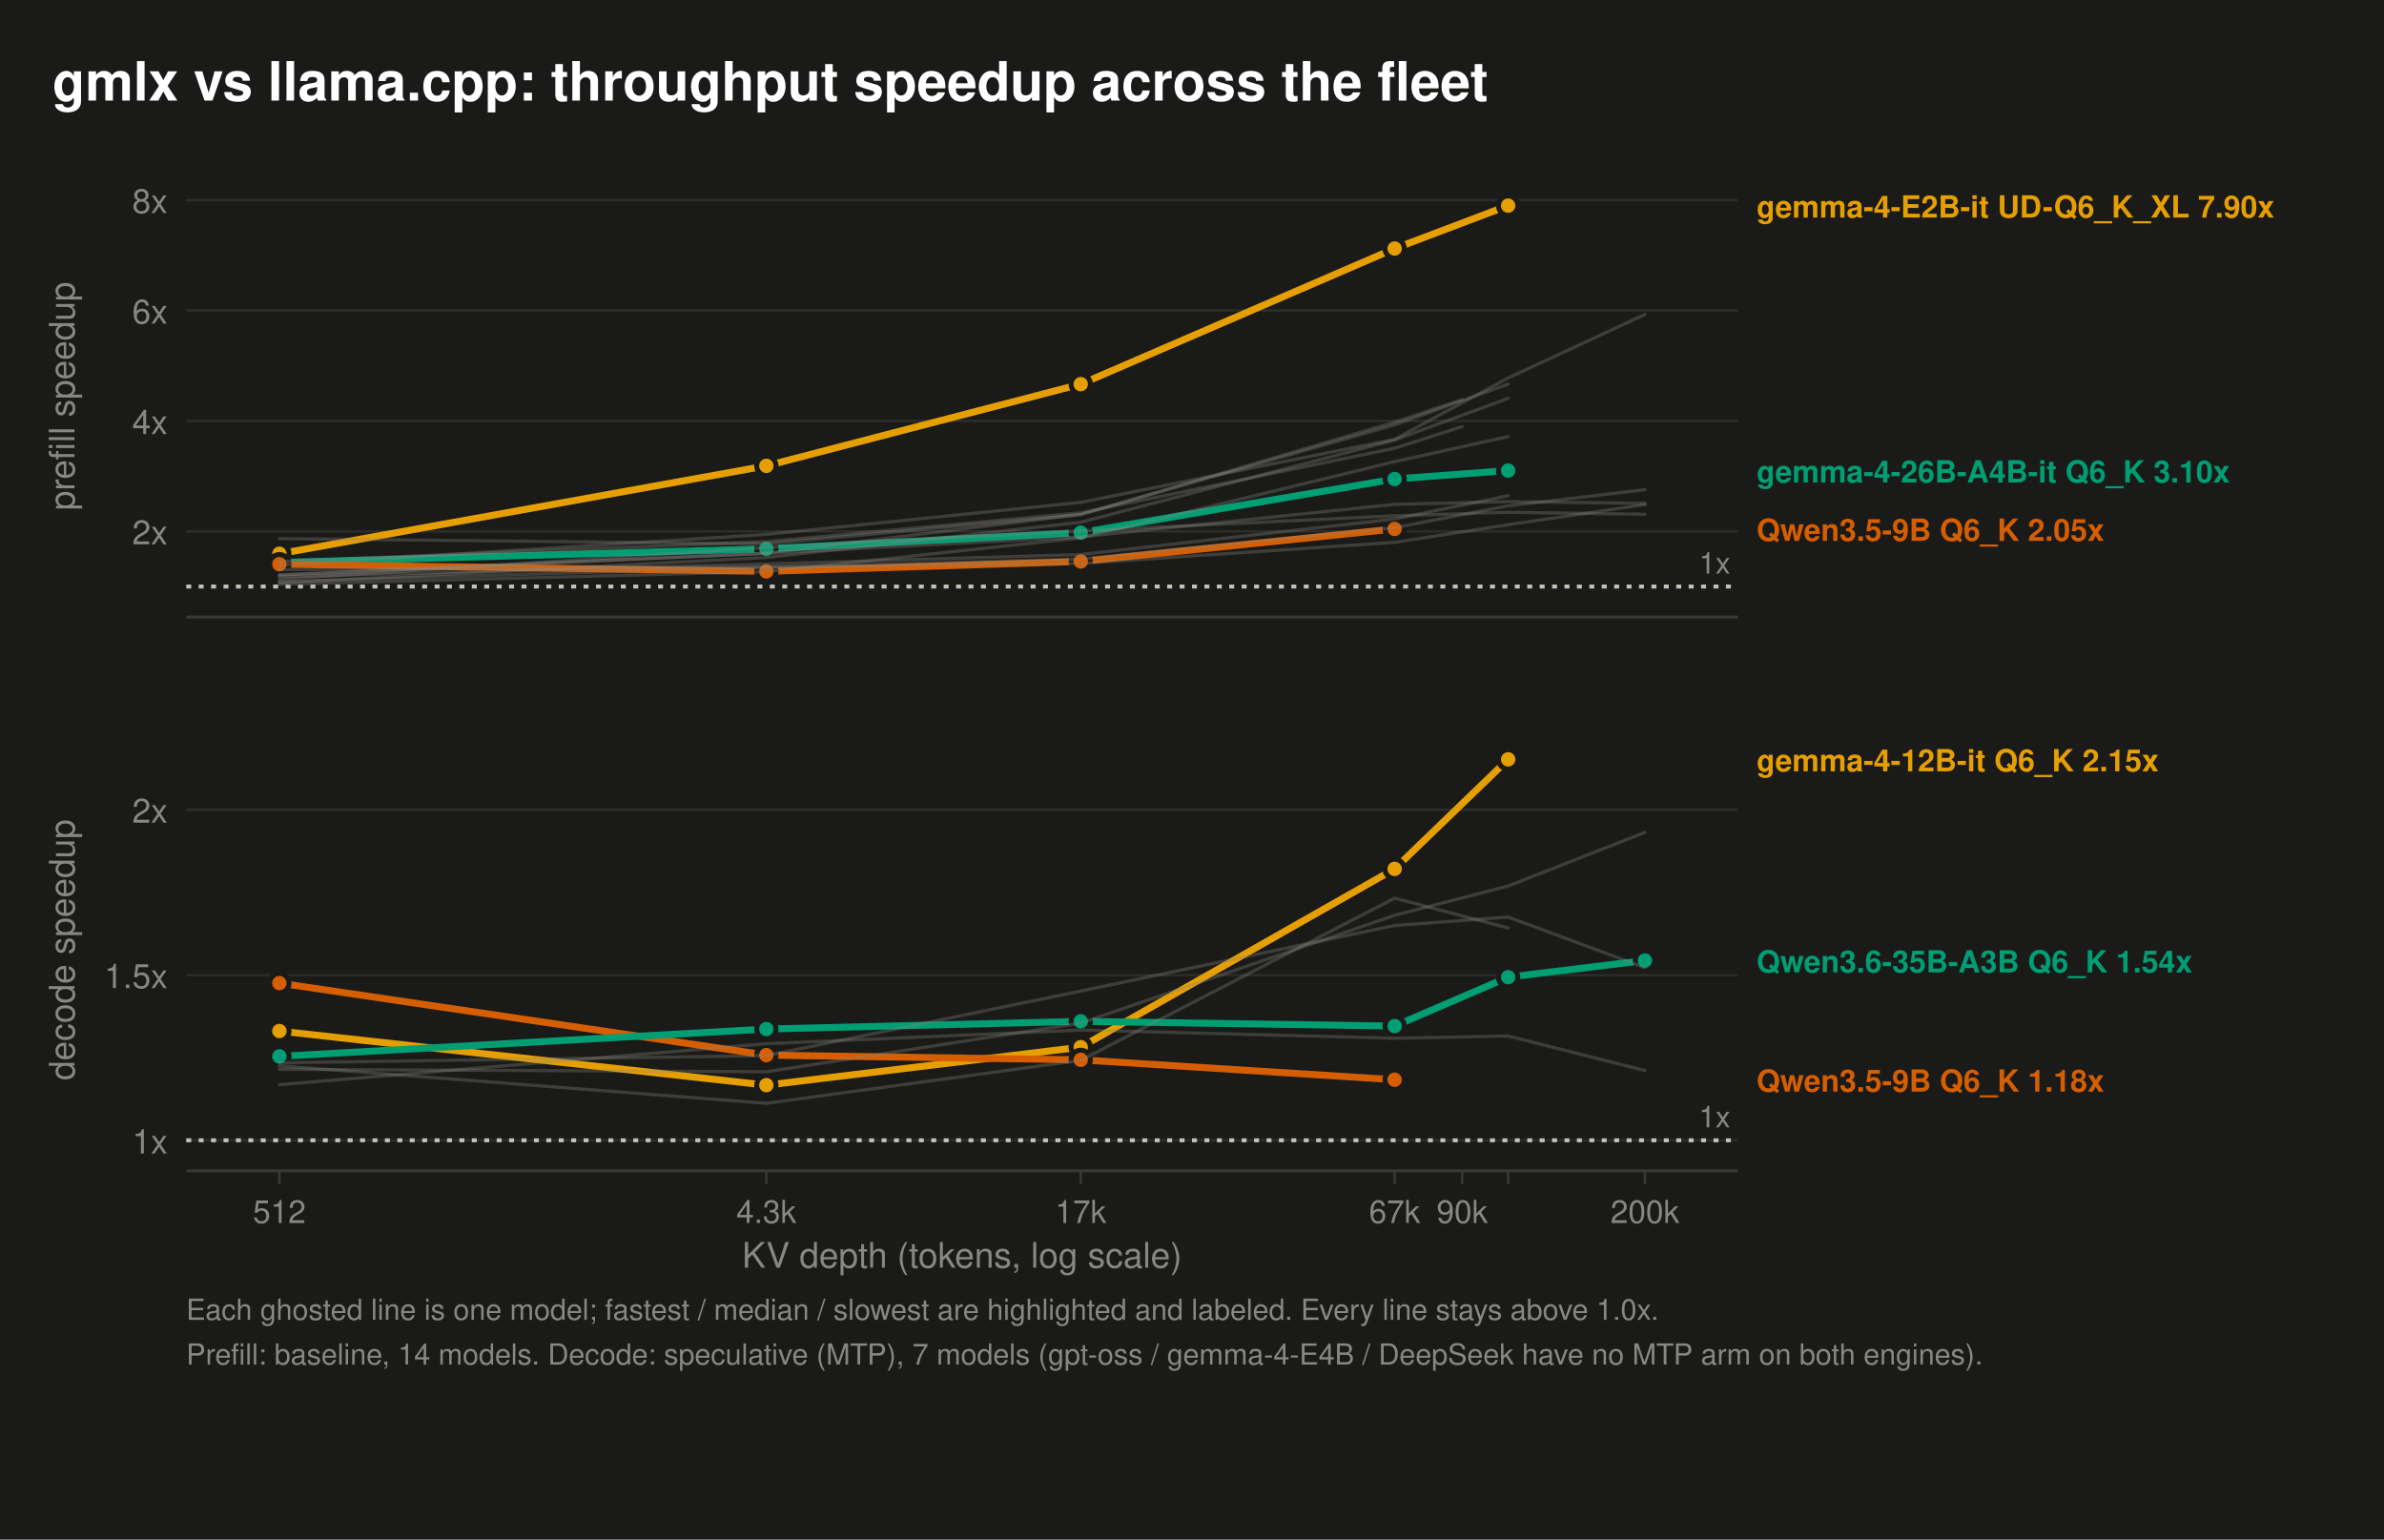
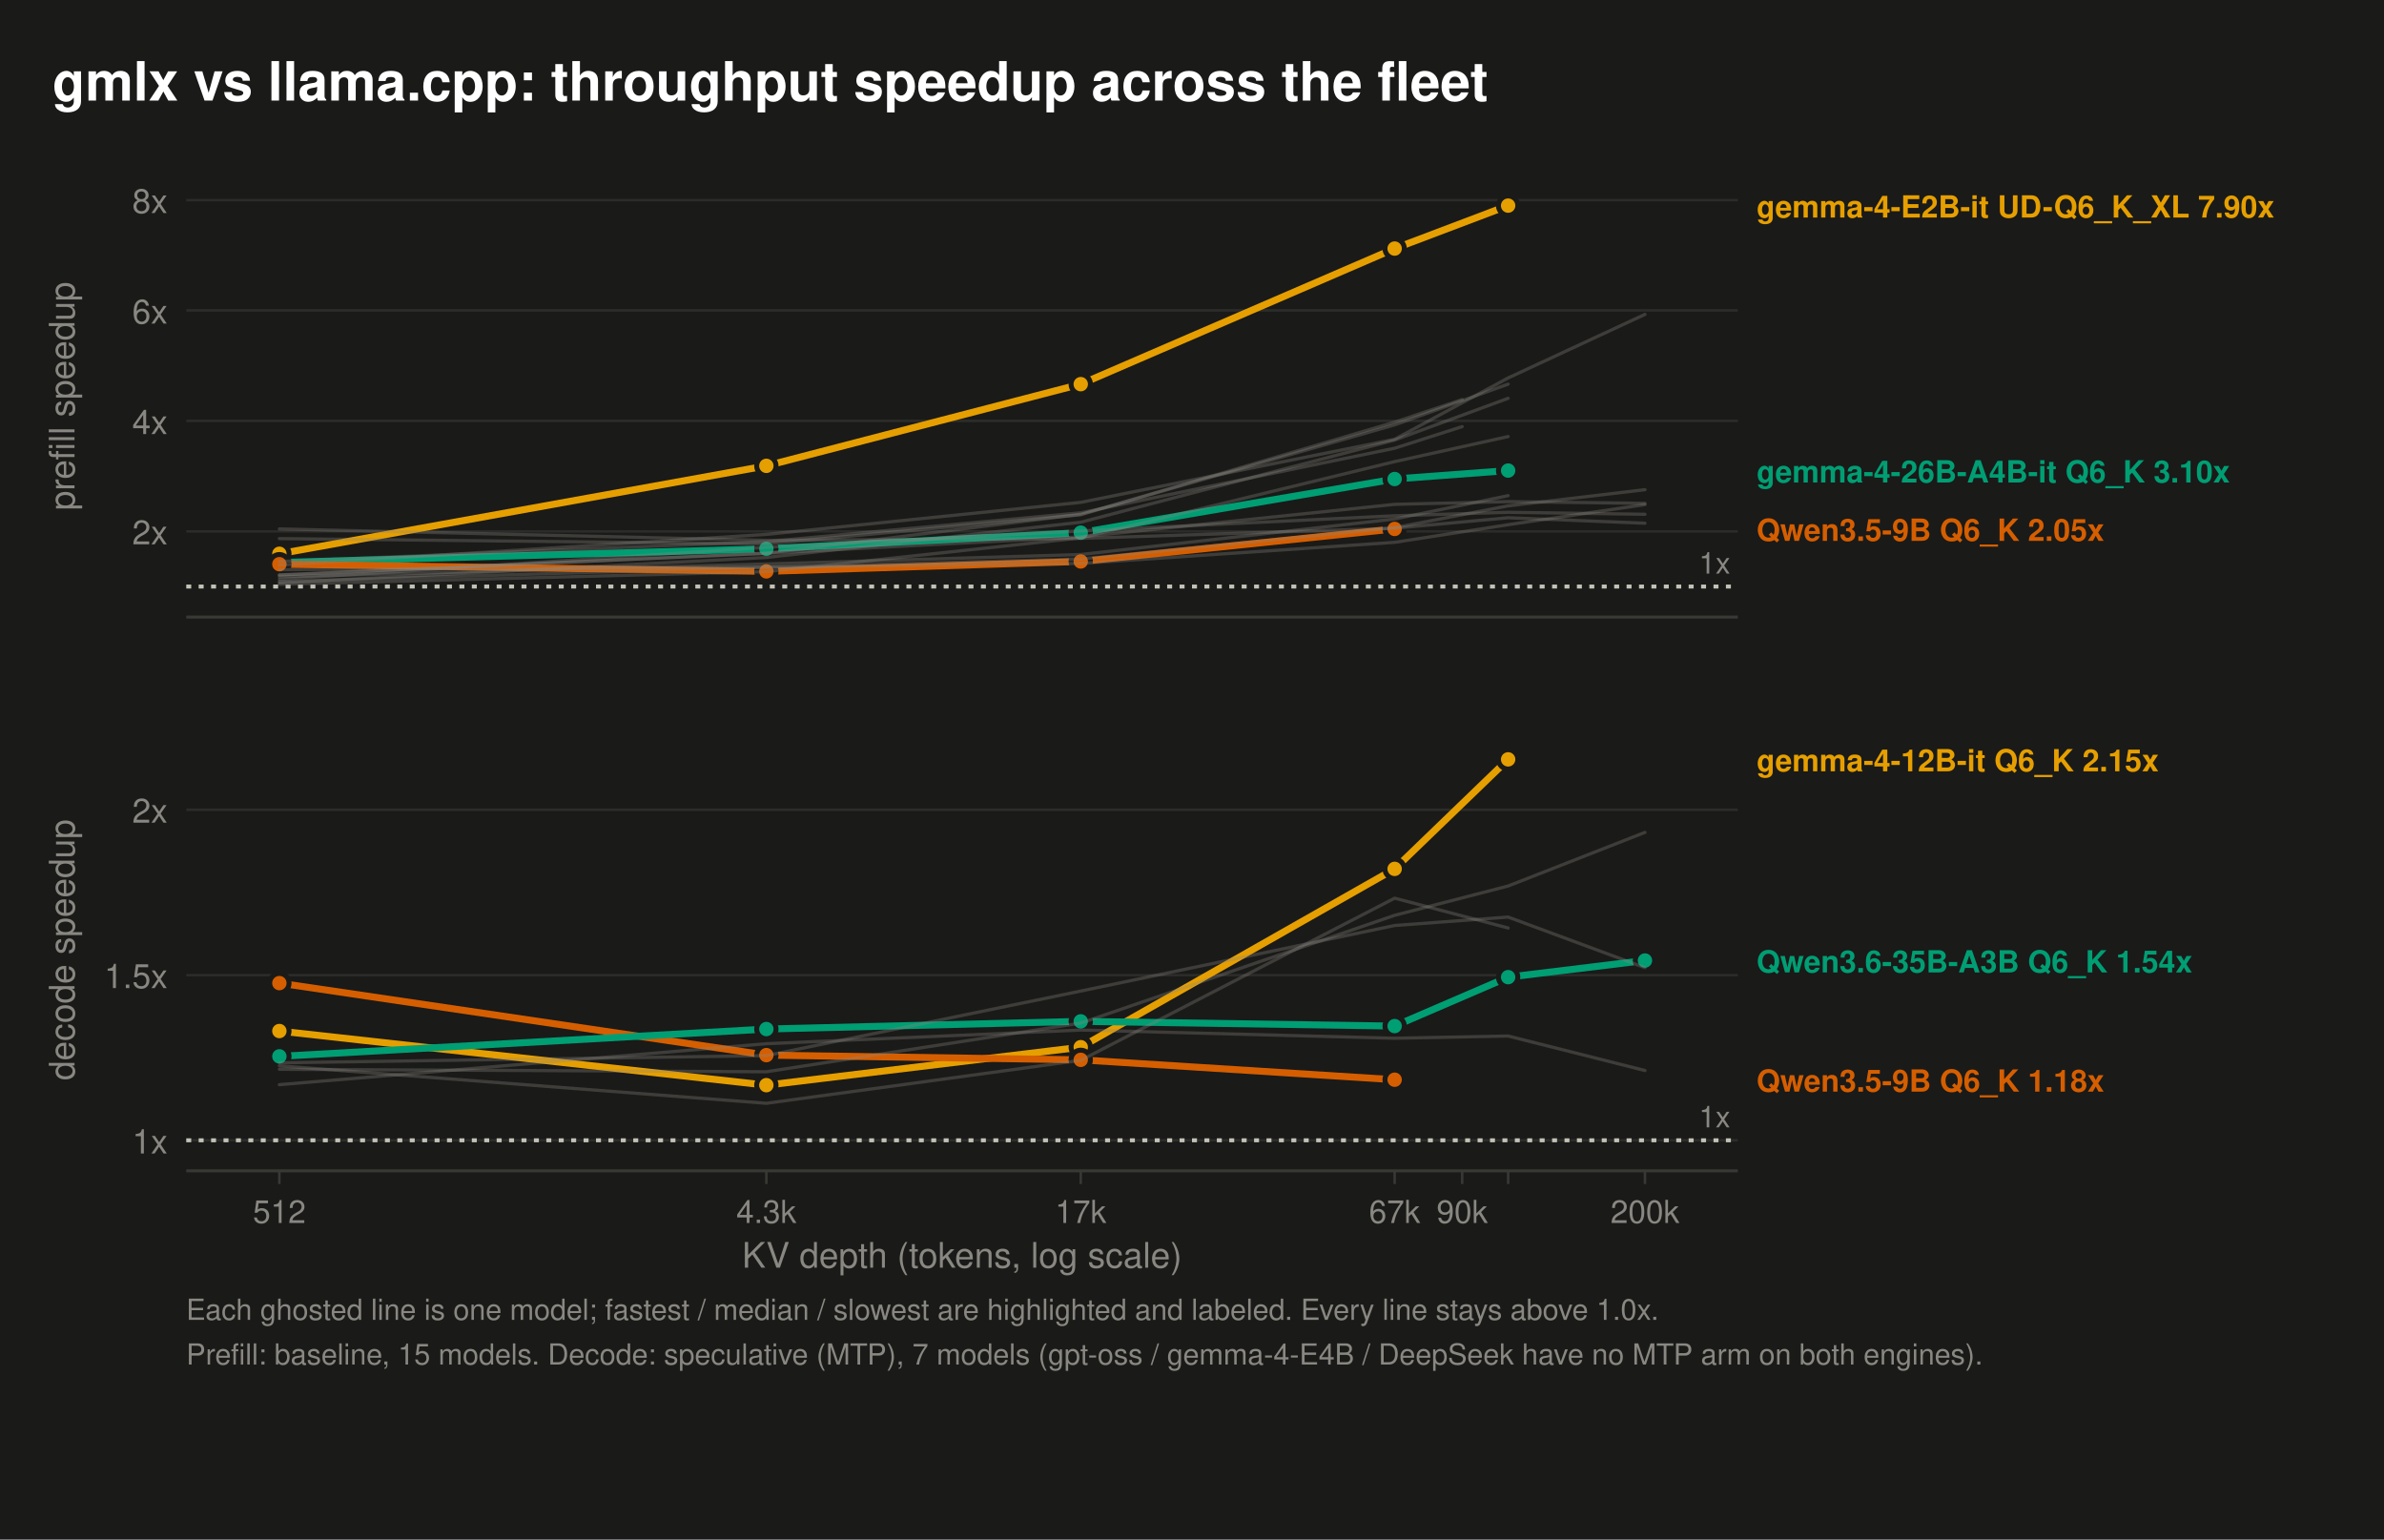
<svg xmlns="http://www.w3.org/2000/svg" width="960" height="620" viewBox="0 0 960 620" font-family="system-ui, -apple-system, 'Segoe UI', Helvetica, Arial, sans-serif">
  <rect x="0" y="0" width="960" height="620" fill="#1a1a19" />
  <text x="21.0" y="40.5" font-size="21.8" fill="#ffffff" font-weight="600">gmlx vs llama.cpp: throughput speedup across the fleet</text>
  <line x1="75.0" y1="214.0" x2="699.8" y2="214.0" stroke="#2c2c2a" stroke-width="1.0" />
  <text x="67.5" y="219.2" font-size="13.5" fill="#898781" text-anchor="end" style="font-variant-numeric: tabular-nums">2x</text>
  <line x1="75.0" y1="169.5" x2="699.8" y2="169.5" stroke="#2c2c2a" stroke-width="1.0" />
  <text x="67.5" y="174.8" font-size="13.5" fill="#898781" text-anchor="end" style="font-variant-numeric: tabular-nums">4x</text>
  <line x1="75.0" y1="125.0" x2="699.8" y2="125.0" stroke="#2c2c2a" stroke-width="1.0" />
  <text x="67.5" y="130.3" font-size="13.5" fill="#898781" text-anchor="end" style="font-variant-numeric: tabular-nums">6x</text>
  <line x1="75.0" y1="80.6" x2="699.8" y2="80.6" stroke="#2c2c2a" stroke-width="1.0" />
  <text x="67.5" y="85.8" font-size="13.5" fill="#898781" text-anchor="end" style="font-variant-numeric: tabular-nums">8x</text>
  <line x1="75.0" y1="248.5" x2="699.8" y2="248.5" stroke="#383835" stroke-width="1.2" />
  <line x1="75.0" y1="236.2" x2="699.8" y2="236.2" stroke="#c3c2b7" stroke-width="1.6" stroke-dasharray="2,3" />
  <text x="696.8" y="231.0" font-size="12.0" fill="#898781" text-anchor="end">1x</text>
  <line x1="112.5" y1="248.5" x2="112.5" y2="248.5" stroke="#383835" stroke-width="1.0" />
  <line x1="308.6" y1="248.5" x2="308.6" y2="248.5" stroke="#383835" stroke-width="1.0" />
  <line x1="435.2" y1="248.5" x2="435.2" y2="248.5" stroke="#383835" stroke-width="1.0" />
  <line x1="561.6" y1="248.5" x2="561.6" y2="248.5" stroke="#383835" stroke-width="1.0" />
  <line x1="588.8" y1="248.5" x2="588.8" y2="248.5" stroke="#383835" stroke-width="1.0" />
  <line x1="607.3" y1="248.5" x2="607.3" y2="248.5" stroke="#383835" stroke-width="1.0" />
  <line x1="662.4" y1="248.5" x2="662.4" y2="248.5" stroke="#383835" stroke-width="1.0" />
  <path d="M112.5,226.5 L308.6,221.0 L435.2,214.5 L561.6,192.9 L607.3,189.5" fill="none" stroke="#009e73" stroke-width="2.8" stroke-linejoin="round" stroke-linecap="round" />
  <circle cx="112.5" cy="226.5" r="3.9" fill="#009e73" stroke="#1a1a19" stroke-width="2.0" />
  <circle cx="308.6" cy="221.0" r="3.9" fill="#009e73" stroke="#1a1a19" stroke-width="2.0" />
  <circle cx="435.2" cy="214.5" r="3.9" fill="#009e73" stroke="#1a1a19" stroke-width="2.0" />
  <circle cx="561.6" cy="192.9" r="3.9" fill="#009e73" stroke="#1a1a19" stroke-width="2.0" />
  <circle cx="607.3" cy="189.5" r="3.9" fill="#009e73" stroke="#1a1a19" stroke-width="2.0" />
  <path d="M112.5,223.0 L308.6,187.6 L435.2,154.7 L561.6,100.1 L607.3,82.8" fill="none" stroke="#e69f00" stroke-width="2.8" stroke-linejoin="round" stroke-linecap="round" />
  <circle cx="112.5" cy="223.0" r="3.9" fill="#e69f00" stroke="#1a1a19" stroke-width="2.0" />
  <circle cx="308.6" cy="187.6" r="3.9" fill="#e69f00" stroke="#1a1a19" stroke-width="2.0" />
  <circle cx="435.2" cy="154.7" r="3.9" fill="#e69f00" stroke="#1a1a19" stroke-width="2.0" />
  <circle cx="561.6" cy="100.1" r="3.9" fill="#e69f00" stroke="#1a1a19" stroke-width="2.0" />
  <circle cx="607.3" cy="82.8" r="3.9" fill="#e69f00" stroke="#1a1a19" stroke-width="2.0" />
  <path d="M112.5,227.2 L308.6,230.1 L435.2,226.1 L561.6,213.0" fill="none" stroke="#d55e00" stroke-width="2.8" stroke-linejoin="round" stroke-linecap="round" />
  <circle cx="112.5" cy="227.2" r="3.9" fill="#d55e00" stroke="#1a1a19" stroke-width="2.0" />
  <circle cx="308.6" cy="230.1" r="3.9" fill="#d55e00" stroke="#1a1a19" stroke-width="2.0" />
  <circle cx="435.2" cy="226.1" r="3.9" fill="#d55e00" stroke="#1a1a19" stroke-width="2.0" />
  <circle cx="561.6" cy="213.0" r="3.9" fill="#d55e00" stroke="#1a1a19" stroke-width="2.0" />
  <path d="M112.5,231.6 L308.6,222.8 L435.2,207.1 L561.6,171.1 L607.3,154.7" fill="none" stroke="#898781" stroke-width="1.3" opacity="0.32" stroke-linejoin="round" stroke-linecap="round" />
  <path d="M112.5,235.3 L308.6,230.2 L435.2,216.6 L561.6,185.9 L607.3,175.8" fill="none" stroke="#898781" stroke-width="1.3" opacity="0.32" stroke-linejoin="round" stroke-linecap="round" />
+   <path d="M112.5,213.0 L308.6,217.6 L435.2,216.8 L561.6,212.7 L607.3,208.5 L662.4,210.7" fill="none" stroke="#898781" stroke-width="1.3" opacity="0.32" stroke-linejoin="round" stroke-linecap="round" />
  <path d="M112.5,232.3 L308.6,227.1 L435.2,223.3 L561.6,209.0 L607.3,199.6" fill="none" stroke="#898781" stroke-width="1.3" opacity="0.32" stroke-linejoin="round" stroke-linecap="round" />
  <path d="M112.5,229.4 L308.6,228.4 L435.2,225.1 L561.6,212.5 L607.3,203.7 L662.4,197.2" fill="none" stroke="#898781" stroke-width="1.3" opacity="0.32" stroke-linejoin="round" stroke-linecap="round" />
  <path d="M112.5,234.7 L308.6,224.5 L435.2,210.3 L561.6,177.2 L607.3,160.4" fill="none" stroke="#898781" stroke-width="1.3" opacity="0.32" stroke-linejoin="round" stroke-linecap="round" />
  <path d="M112.5,226.1 L308.6,218.1 L435.2,206.5 L561.6,180.5 L588.8,171.8" fill="none" stroke="#898781" stroke-width="1.3" opacity="0.32" stroke-linejoin="round" stroke-linecap="round" />
  <path d="M112.5,216.9 L308.6,219.0 L435.2,207.3 L561.6,170.0 L588.8,160.9" fill="none" stroke="#898781" stroke-width="1.3" opacity="0.32" stroke-linejoin="round" stroke-linecap="round" />
  <path d="M112.5,233.3 L308.6,220.4 L435.2,213.8 L561.6,207.7 L607.3,206.3 L662.4,207.1" fill="none" stroke="#898781" stroke-width="1.3" opacity="0.32" stroke-linejoin="round" stroke-linecap="round" />
  <path d="M112.5,234.2 L308.6,228.4 L435.2,226.9 L561.6,218.4 L607.3,211.3 L662.4,203.2" fill="none" stroke="#898781" stroke-width="1.3" opacity="0.32" stroke-linejoin="round" stroke-linecap="round" />
  <path d="M112.5,231.5 L308.6,222.8 L435.2,216.2 L561.6,203.1 L607.3,202.0 L662.4,202.7" fill="none" stroke="#898781" stroke-width="1.3" opacity="0.32" stroke-linejoin="round" stroke-linecap="round" />
  <path d="M112.5,227.6 L308.6,215.2 L435.2,202.3 L561.6,176.9 L607.3,152.2 L662.4,126.6" fill="none" stroke="#898781" stroke-width="1.3" opacity="0.32" stroke-linejoin="round" stroke-linecap="round" />
  <text x="30.0" y="159.5" font-size="14.2" fill="#898781" text-anchor="middle" transform="rotate(-90.0 30.0 159.5)">prefill speedup</text>
  <text x="707.3" y="87.6" font-size="12.3" fill="#e69f00" font-weight="600">gemma-4-E2B-it UD-Q6_K_XL 7.90x</text>
  <text x="707.3" y="194.3" font-size="12.3" fill="#009e73" font-weight="600">gemma-4-26B-A4B-it Q6_K 3.10x</text>
  <text x="707.3" y="217.8" font-size="12.3" fill="#d55e00" font-weight="600">Qwen3.5-9B Q6_K 2.05x</text>
  <line x1="75.0" y1="459.2" x2="699.8" y2="459.2" stroke="#2c2c2a" stroke-width="1.0" />
  <text x="67.5" y="464.5" font-size="13.5" fill="#898781" text-anchor="end" style="font-variant-numeric: tabular-nums">1x</text>
  <line x1="75.0" y1="392.7" x2="699.8" y2="392.7" stroke="#2c2c2a" stroke-width="1.0" />
  <text x="67.5" y="397.9" font-size="13.5" fill="#898781" text-anchor="end" style="font-variant-numeric: tabular-nums">1.5x</text>
  <line x1="75.0" y1="326.1" x2="699.8" y2="326.1" stroke="#2c2c2a" stroke-width="1.0" />
  <text x="67.5" y="331.3" font-size="13.5" fill="#898781" text-anchor="end" style="font-variant-numeric: tabular-nums">2x</text>
  <line x1="75.0" y1="471.5" x2="699.8" y2="471.5" stroke="#383835" stroke-width="1.2" />
  <line x1="75.0" y1="459.2" x2="699.8" y2="459.2" stroke="#c3c2b7" stroke-width="1.6" stroke-dasharray="2,3" />
  <text x="696.8" y="454.0" font-size="12.0" fill="#898781" text-anchor="end">1x</text>
  <line x1="112.5" y1="471.5" x2="112.5" y2="476.8" stroke="#383835" stroke-width="1.0" />
  <text x="112.5" y="492.5" font-size="12.8" fill="#898781" text-anchor="middle" style="font-variant-numeric: tabular-nums">512</text>
  <line x1="308.6" y1="471.5" x2="308.6" y2="476.8" stroke="#383835" stroke-width="1.0" />
  <text x="308.6" y="492.5" font-size="12.8" fill="#898781" text-anchor="middle" style="font-variant-numeric: tabular-nums">4.3k</text>
  <line x1="435.2" y1="471.5" x2="435.2" y2="476.8" stroke="#383835" stroke-width="1.0" />
  <text x="435.2" y="492.5" font-size="12.8" fill="#898781" text-anchor="middle" style="font-variant-numeric: tabular-nums">17k</text>
  <line x1="561.6" y1="471.5" x2="561.6" y2="476.8" stroke="#383835" stroke-width="1.0" />
  <text x="561.6" y="492.5" font-size="12.8" fill="#898781" text-anchor="middle" style="font-variant-numeric: tabular-nums">67k</text>
  <line x1="588.8" y1="471.5" x2="588.8" y2="476.8" stroke="#383835" stroke-width="1.0" />
  <text x="588.8" y="492.5" font-size="12.8" fill="#898781" text-anchor="middle" style="font-variant-numeric: tabular-nums">90k</text>
  <line x1="607.3" y1="471.5" x2="607.3" y2="476.8" stroke="#383835" stroke-width="1.0" />
  <line x1="662.4" y1="471.5" x2="662.4" y2="476.8" stroke="#383835" stroke-width="1.0" />
  <text x="662.4" y="492.5" font-size="12.8" fill="#898781" text-anchor="middle" style="font-variant-numeric: tabular-nums">200k</text>
  <path d="M112.5,415.2 L308.6,437.0 L435.2,421.7 L561.6,349.9 L607.3,305.8" fill="none" stroke="#e69f00" stroke-width="2.8" stroke-linejoin="round" stroke-linecap="round" />
  <circle cx="112.5" cy="415.2" r="3.9" fill="#e69f00" stroke="#1a1a19" stroke-width="2.0" />
  <circle cx="308.6" cy="437.0" r="3.9" fill="#e69f00" stroke="#1a1a19" stroke-width="2.0" />
  <circle cx="435.2" cy="421.7" r="3.9" fill="#e69f00" stroke="#1a1a19" stroke-width="2.0" />
  <circle cx="561.6" cy="349.9" r="3.9" fill="#e69f00" stroke="#1a1a19" stroke-width="2.0" />
  <circle cx="607.3" cy="305.8" r="3.9" fill="#e69f00" stroke="#1a1a19" stroke-width="2.0" />
  <path d="M112.5,395.9 L308.6,424.9 L435.2,426.8 L561.6,434.8" fill="none" stroke="#d55e00" stroke-width="2.8" stroke-linejoin="round" stroke-linecap="round" />
  <circle cx="112.5" cy="395.9" r="3.9" fill="#d55e00" stroke="#1a1a19" stroke-width="2.0" />
  <circle cx="308.6" cy="424.9" r="3.9" fill="#d55e00" stroke="#1a1a19" stroke-width="2.0" />
  <circle cx="435.2" cy="426.8" r="3.9" fill="#d55e00" stroke="#1a1a19" stroke-width="2.0" />
  <circle cx="561.6" cy="434.8" r="3.9" fill="#d55e00" stroke="#1a1a19" stroke-width="2.0" />
  <path d="M112.5,425.4 L308.6,414.4 L435.2,411.3 L561.6,413.2 L607.3,393.5 L662.4,386.8" fill="none" stroke="#009e73" stroke-width="2.8" stroke-linejoin="round" stroke-linecap="round" />
  <circle cx="112.5" cy="425.4" r="3.9" fill="#009e73" stroke="#1a1a19" stroke-width="2.0" />
  <circle cx="308.6" cy="414.4" r="3.9" fill="#009e73" stroke="#1a1a19" stroke-width="2.0" />
  <circle cx="435.2" cy="411.3" r="3.9" fill="#009e73" stroke="#1a1a19" stroke-width="2.0" />
  <circle cx="561.6" cy="413.2" r="3.9" fill="#009e73" stroke="#1a1a19" stroke-width="2.0" />
  <circle cx="607.3" cy="393.5" r="3.9" fill="#009e73" stroke="#1a1a19" stroke-width="2.0" />
  <circle cx="662.4" cy="386.8" r="3.9" fill="#009e73" stroke="#1a1a19" stroke-width="2.0" />
  <path d="M112.5,429.2 L308.6,444.3 L435.2,427.0 L561.6,361.7 L607.3,373.7" fill="none" stroke="#898781" stroke-width="1.3" opacity="0.32" stroke-linejoin="round" stroke-linecap="round" />
  <path d="M112.5,430.6 L308.6,431.6 L435.2,412.0 L561.6,368.6 L607.3,356.8 L662.4,335.2" fill="none" stroke="#898781" stroke-width="1.3" opacity="0.32" stroke-linejoin="round" stroke-linecap="round" />
  <path d="M112.5,428.0 L308.6,425.1 L435.2,399.1 L561.6,372.7 L607.3,369.3 L662.4,389.7" fill="none" stroke="#898781" stroke-width="1.3" opacity="0.32" stroke-linejoin="round" stroke-linecap="round" />
  <path d="M112.5,436.8 L308.6,420.3 L435.2,414.8 L561.6,418.1 L607.3,417.2 L662.4,431.1" fill="none" stroke="#898781" stroke-width="1.3" opacity="0.32" stroke-linejoin="round" stroke-linecap="round" />
  <text x="30.0" y="382.5" font-size="14.2" fill="#898781" text-anchor="middle" transform="rotate(-90.0 30.0 382.5)">decode speedup</text>
  <text x="707.3" y="310.6" font-size="12.3" fill="#e69f00" font-weight="600">gemma-4-12B-it Q6_K 2.15x</text>
  <text x="707.3" y="391.6" font-size="12.3" fill="#009e73" font-weight="600">Qwen3.6-35B-A3B Q6_K 1.54x</text>
  <text x="707.3" y="439.6" font-size="12.3" fill="#d55e00" font-weight="600">Qwen3.5-9B Q6_K 1.18x</text>
  <text x="387.4" y="510.5" font-size="14.2" fill="#898781" text-anchor="middle">KV depth (tokens, log scale)</text>
  <text x="75.0" y="531.5" font-size="11.7" fill="#898781">Each ghosted line is one model; fastest / median / slowest are highlighted and labeled. Every line stays above 1.0x.</text>
-   <text x="75.0" y="549.5" font-size="11.7" fill="#898781">Prefill: baseline, 14 models. Decode: speculative (MTP), 7 models (gpt-oss / gemma-4-E4B / DeepSeek have no MTP arm on both engines).</text>
+   <text x="75.0" y="549.5" font-size="11.7" fill="#898781">Prefill: baseline, 15 models. Decode: speculative (MTP), 7 models (gpt-oss / gemma-4-E4B / DeepSeek have no MTP arm on both engines).</text>
</svg>
